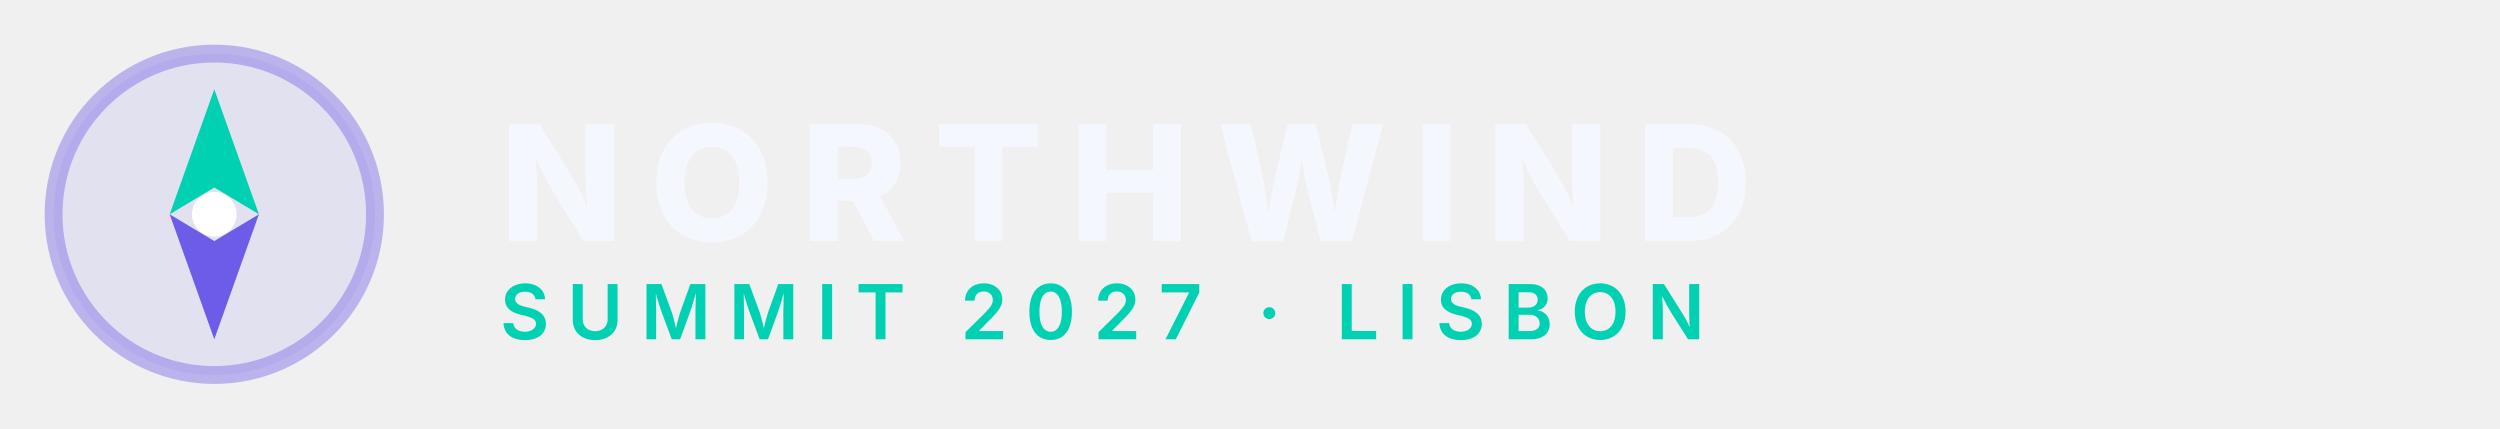
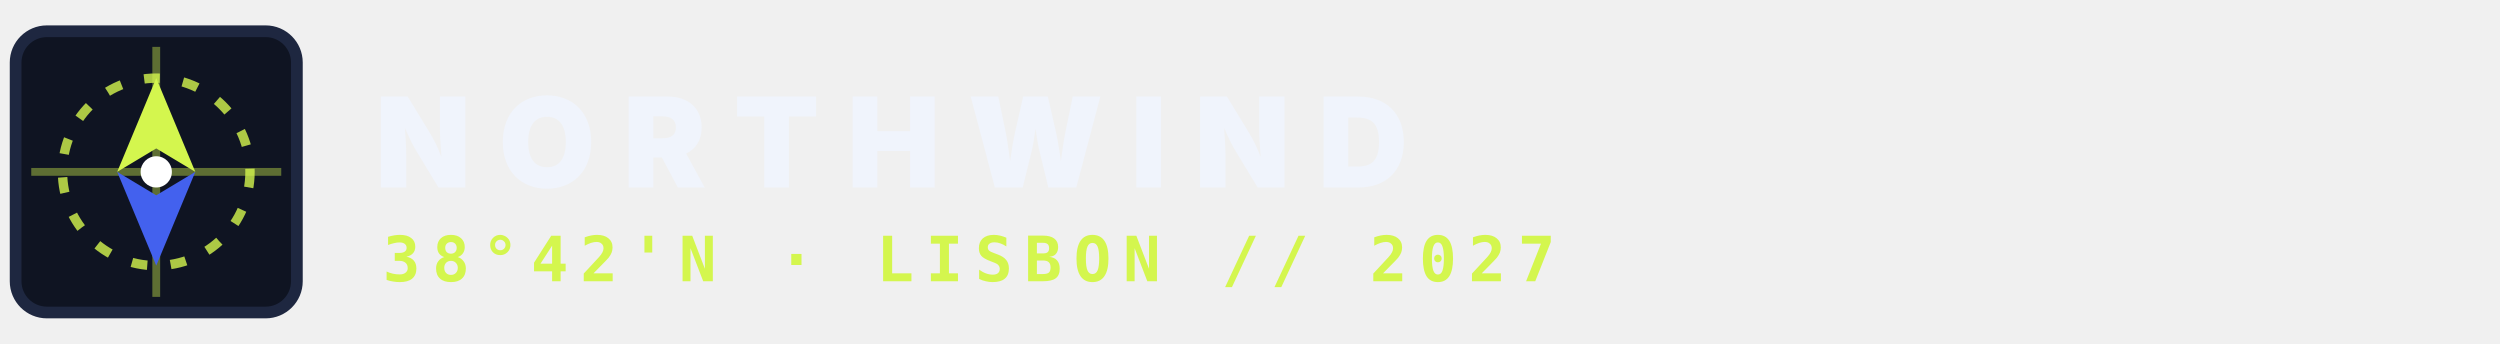
- <svg xmlns="http://www.w3.org/2000/svg" viewBox="0 0 280 48" fill="none" width="280" height="48">
-   <g transform="translate(4, 4)">
-     <circle cx="20" cy="20" r="18" stroke="#6C5CE7" stroke-width="2" stroke-opacity="0.4" fill="#6C5CE7" fill-opacity="0.1" />
-     <path d="M20 6 L25 20 L20 17 L15 20 Z" fill="#00D1B2" />
-     <path d="M20 34 L25 20 L20 23 L15 20 Z" fill="#6C5CE7" />
-     <circle cx="20" cy="20" r="2.5" fill="#FFFFFF" />
+ <svg xmlns="http://www.w3.org/2000/svg" viewBox="0 0 320 44" width="320" height="44" fill="none">
+   <g transform="translate(2, 4)">
+     <rect x="0" y="0" width="36" height="36" rx="4" fill="#0F1422" stroke="#1E2740" stroke-width="1.5" />
+     <circle cx="18" cy="18" r="12" stroke="#D4F64E" stroke-width="1.2" stroke-dasharray="2 3" opacity="0.8" />
+     <line x1="18" y1="2" x2="18" y2="34" stroke="#D4F64E" stroke-width="1" stroke-opacity="0.4" />
+     <line x1="2" y1="18" x2="34" y2="18" stroke="#D4F64E" stroke-width="1" stroke-opacity="0.4" />
+     <polygon points="18,6 23,18 18,15 13,18" fill="#D4F64E" />
+     <polygon points="18,30 23,18 18,21 13,18" fill="#4361EE" />
+     <circle cx="18" cy="18" r="2" fill="#FFFFFF" />
  </g>
-   <text x="56" y="27" font-family="Inter, -apple-system, BlinkMacSystemFont, 'Segoe UI', Roboto, sans-serif" font-size="18" font-weight="800" letter-spacing="3" fill="#F5F7FF">NORTHWIND</text>
-   <text x="56" y="38" font-family="Inter, -apple-system, BlinkMacSystemFont, 'Segoe UI', Roboto, sans-serif" font-size="8.5" font-weight="600" letter-spacing="2" fill="#00D1B2">SUMMIT 2027 · LISBON</text>
+   <text x="48" y="24" font-family="'Inter', -apple-system, sans-serif" font-size="16" font-weight="900" letter-spacing="3.5" fill="#F0F4FC">NORTHWIND</text>
+   <text x="49" y="36" font-family="'Space Mono', monospace" font-size="8" font-weight="700" letter-spacing="1.5" fill="#D4F64E">38°42'N · LISBON // 2027</text>
</svg>
